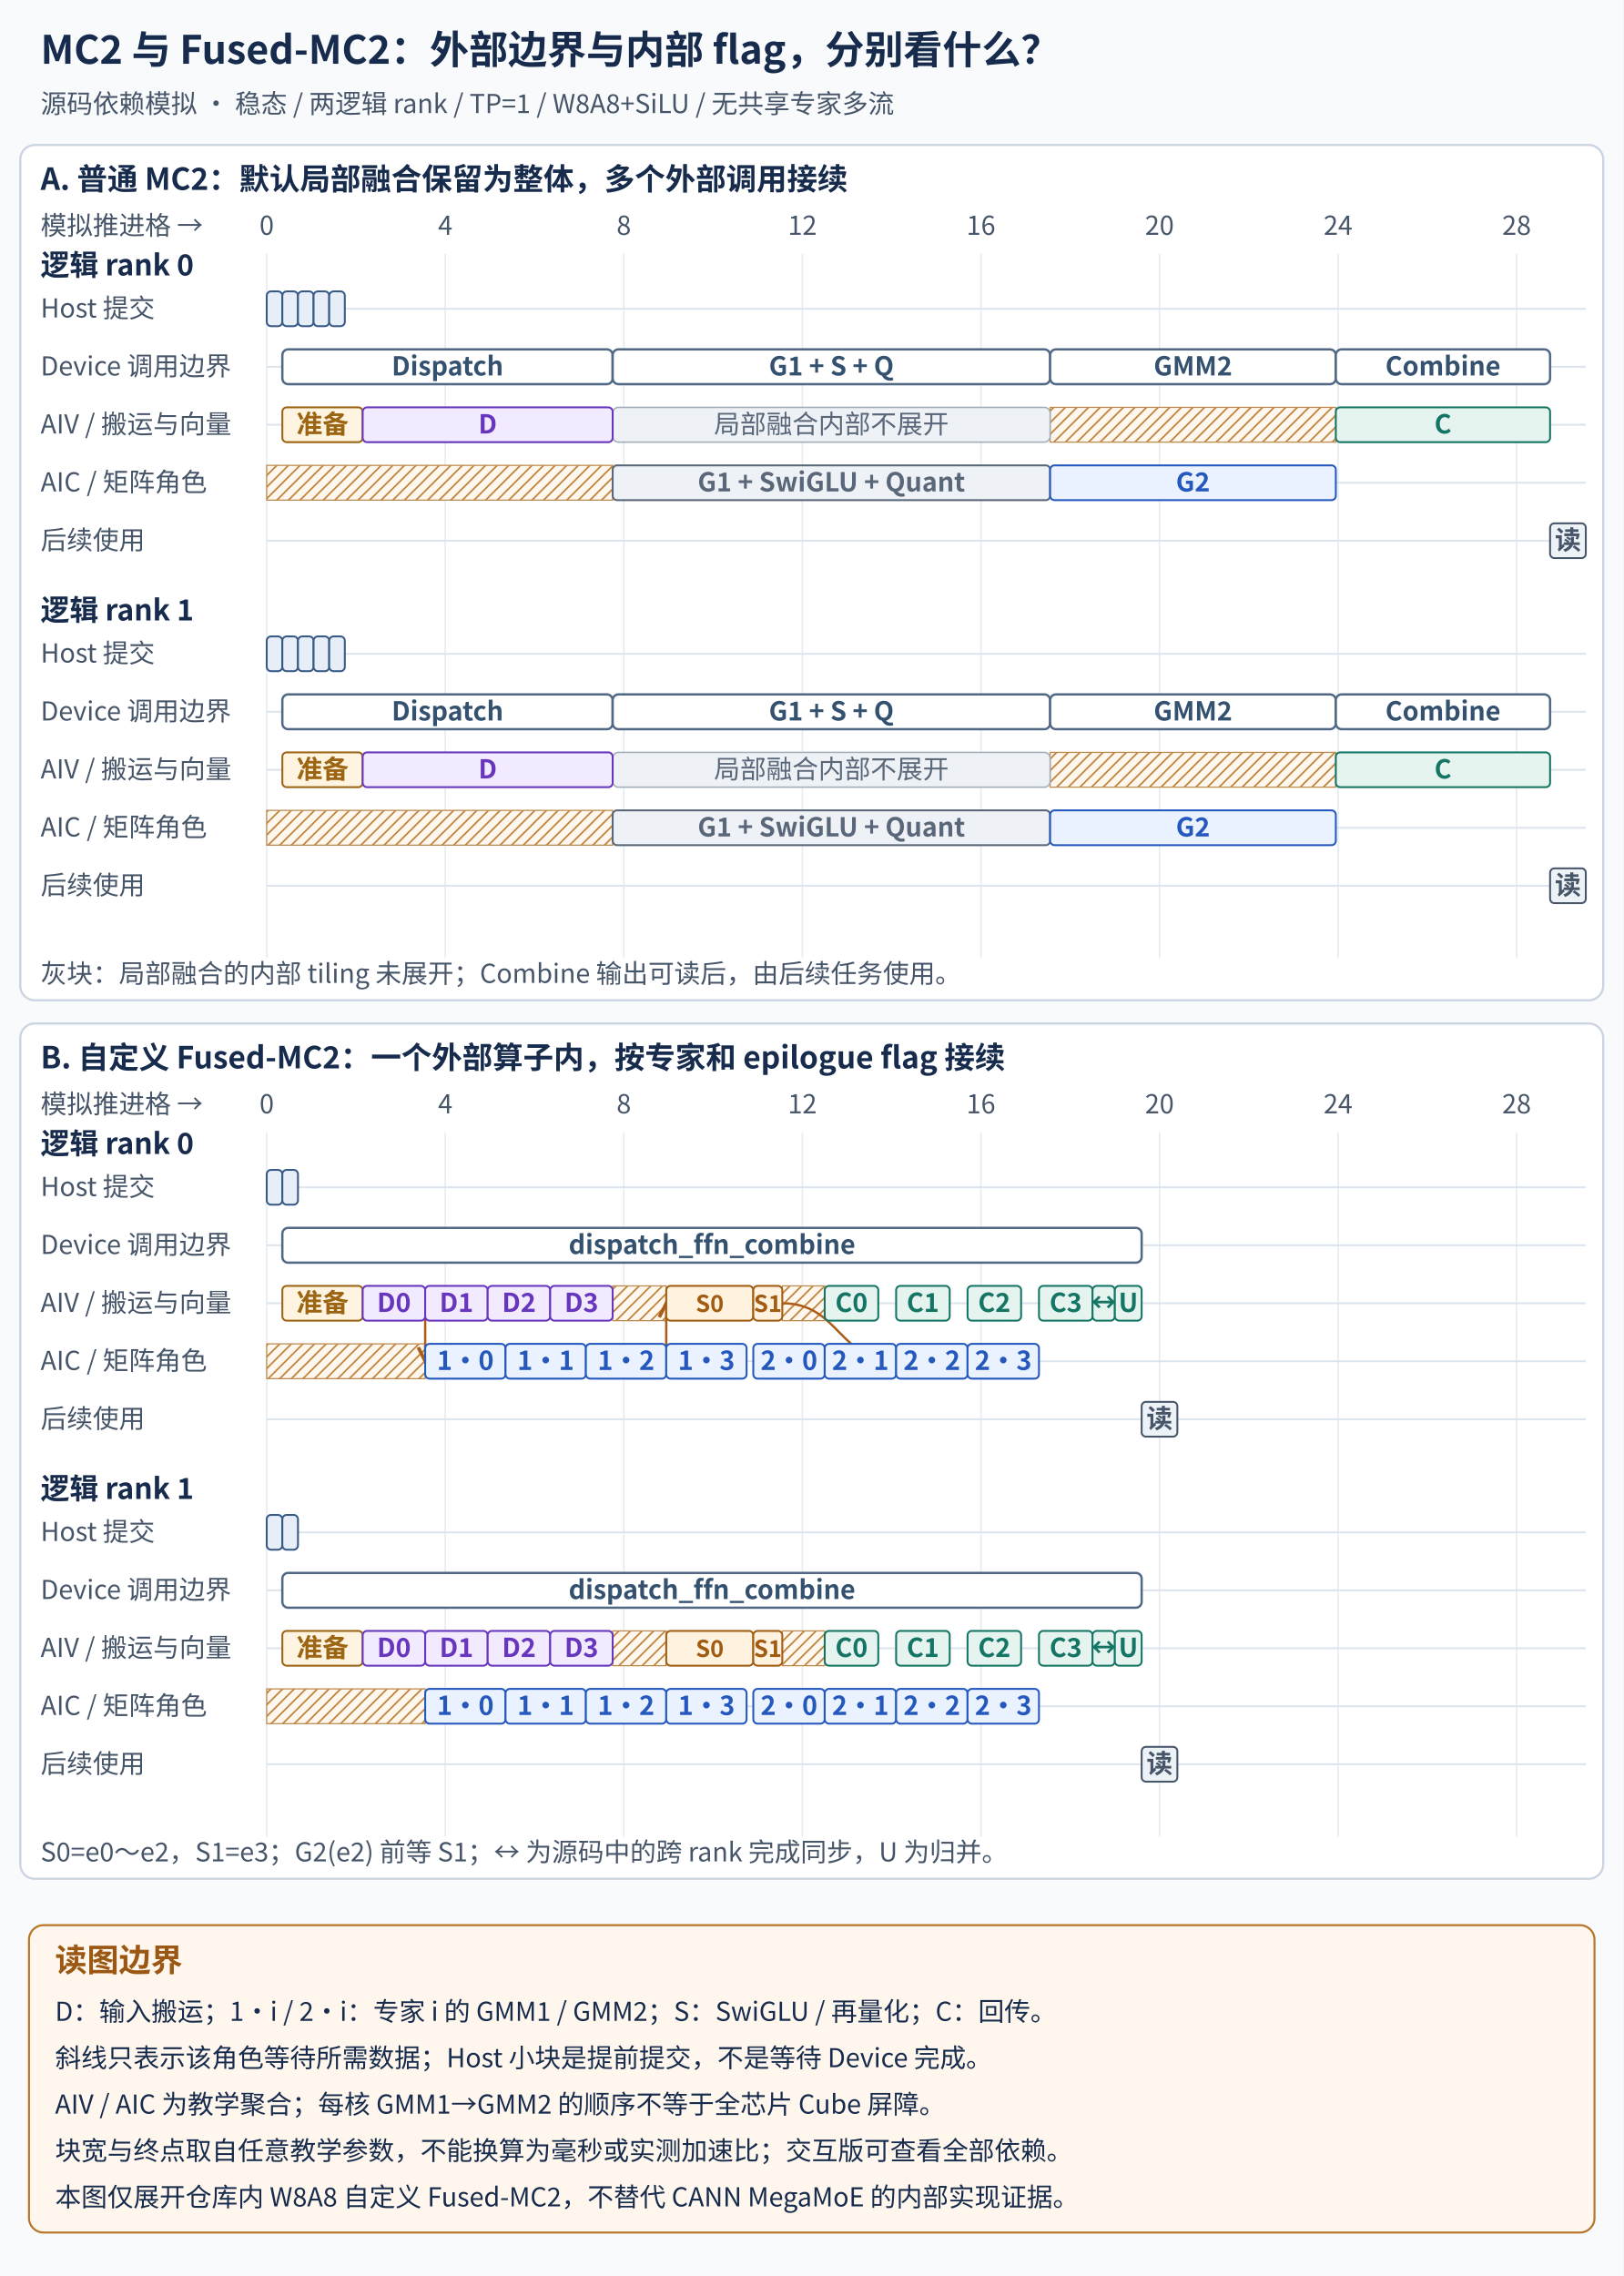
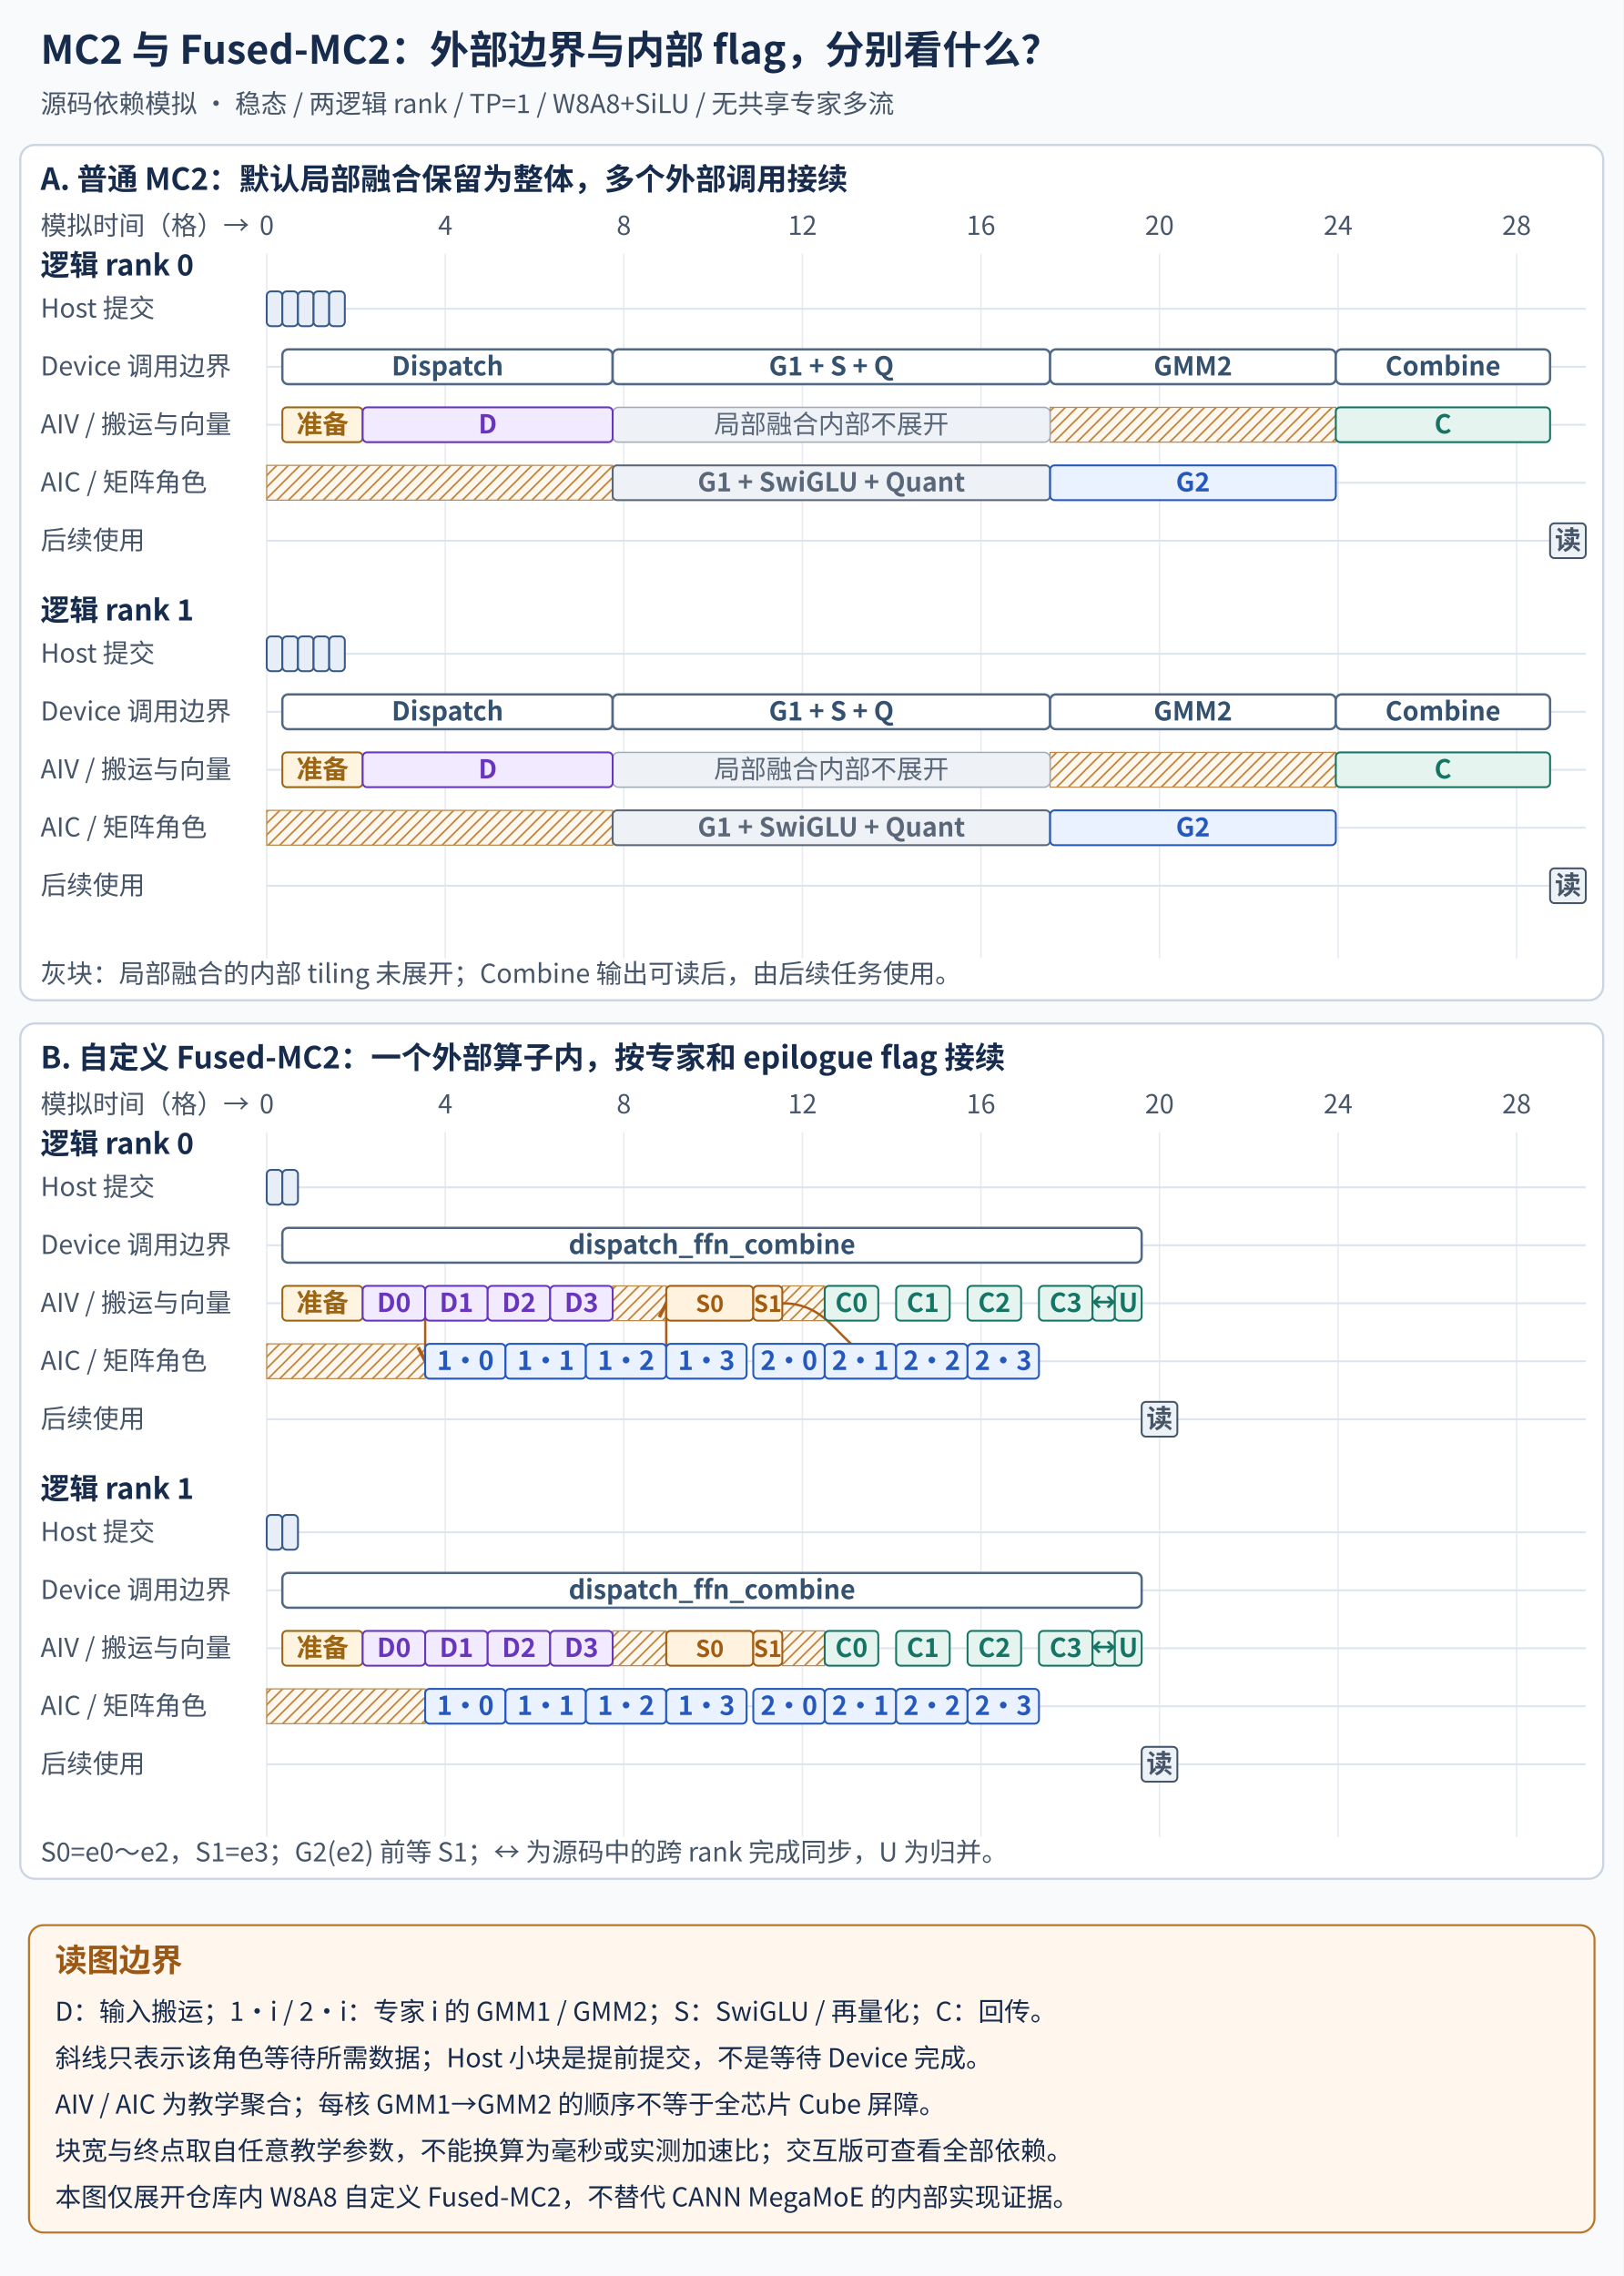
- <svg xmlns="http://www.w3.org/2000/svg" width="1120" height="1570" viewBox="0 0 1120 1570" role="img" aria-labelledby="title desc" data-model-revision="9ec52865daf215bc">
+ <svg xmlns="http://www.w3.org/2000/svg" width="1120" height="1570" viewBox="0 0 1120 1570" role="img" aria-labelledby="title desc" data-model-revision="38d15554e97a05eb">
  <rect x="0" y="0" width="1120" height="1570" fill="#f8fafc" />
  <defs>
    <style>text{font-family:-apple-system,BlinkMacSystemFont,'PingFang SC','Microsoft YaHei','Noto Sans CJK SC',sans-serif}</style>
    <pattern id="wait" width="8" height="8" patternUnits="userSpaceOnUse">
      <rect width="8" height="8" fill="#fff7ed" />
      <path d="M-2 2L2-2M0 8L8 0M6 10L10 6" stroke="#b87528" stroke-width="1" />
    </pattern>
    <marker id="arrow" markerWidth="8" markerHeight="8" refX="7" refY="4" orient="auto">
      <path d="M1 1L7 4L1 7" fill="none" stroke="#aa5c18" stroke-width="1.5" />
    </marker>
  </defs>
  <text x="28" y="44" font-size="27" fill="#172b4d" font-weight="700" text-anchor="start">MC2 与 Fused-MC2：外部边界与内部 flag，分别看什么？</text>
  <text x="28" y="78" font-size="18" fill="#475569" font-weight="400" text-anchor="start">源码依赖模拟 · 稳态 / 两逻辑 rank / TP=1 / W8A8+SiLU / 无共享专家多流</text>
  <rect x="14" y="100" width="1092" height="590" rx="10" fill="#fff" stroke="#cbd5e1" stroke-width="1.5" />
  <text x="28" y="131" font-size="21" fill="#172b4d" font-weight="700" text-anchor="start">A. 普通 MC2：默认局部融合保留为整体，多个外部调用接续</text>
-   <text x="28" y="162" font-size="18" fill="#475569" font-weight="400" text-anchor="start">模拟推进格 →</text>
+   <text x="28" y="162" font-size="18" fill="#475569" font-weight="400" text-anchor="start">模拟时间（格）→</text>
  <line x1="184" x2="184" y1="175" y2="661" stroke="#e5ebf2" stroke-width="1" />
  <text x="184" y="162" font-size="18" fill="#475569" font-weight="400" text-anchor="middle">0</text>
  <line x1="307.181" x2="307.181" y1="175" y2="661" stroke="#e5ebf2" stroke-width="1" />
  <text x="307.181" y="162" font-size="18" fill="#475569" font-weight="400" text-anchor="middle">4</text>
  <line x1="430.362" x2="430.362" y1="175" y2="661" stroke="#e5ebf2" stroke-width="1" />
  <text x="430.362" y="162" font-size="18" fill="#475569" font-weight="400" text-anchor="middle">8</text>
  <line x1="553.543" x2="553.543" y1="175" y2="661" stroke="#e5ebf2" stroke-width="1" />
  <text x="553.543" y="162" font-size="18" fill="#475569" font-weight="400" text-anchor="middle">12</text>
  <line x1="676.724" x2="676.724" y1="175" y2="661" stroke="#e5ebf2" stroke-width="1" />
  <text x="676.724" y="162" font-size="18" fill="#475569" font-weight="400" text-anchor="middle">16</text>
  <line x1="799.905" x2="799.905" y1="175" y2="661" stroke="#e5ebf2" stroke-width="1" />
  <text x="799.905" y="162" font-size="18" fill="#475569" font-weight="400" text-anchor="middle">20</text>
  <line x1="923.086" x2="923.086" y1="175" y2="661" stroke="#e5ebf2" stroke-width="1" />
  <text x="923.086" y="162" font-size="18" fill="#475569" font-weight="400" text-anchor="middle">24</text>
  <line x1="1046.267" x2="1046.267" y1="175" y2="661" stroke="#e5ebf2" stroke-width="1" />
  <text x="1046.267" y="162" font-size="18" fill="#475569" font-weight="400" text-anchor="middle">28</text>
  <text x="28" y="190" font-size="20" fill="#172b4d" font-weight="700" text-anchor="start">逻辑 rank 0</text>
  <text x="28" y="219" font-size="18" fill="#475569" font-weight="400" text-anchor="start">Host 提交</text>
  <line x1="184" x2="1094" y1="213" y2="213" stroke="#dce5ef" stroke-width="1.3" />
  <text x="28" y="259" font-size="18" fill="#475569" font-weight="400" text-anchor="start">Device 调用边界</text>
  <line x1="184" x2="1094" y1="253" y2="253" stroke="#dce5ef" stroke-width="1.3" />
  <text x="28" y="299" font-size="18" fill="#475569" font-weight="400" text-anchor="start">AIV / 搬运与向量</text>
  <line x1="184" x2="1094" y1="293" y2="293" stroke="#dce5ef" stroke-width="1.3" />
  <text x="28" y="339" font-size="18" fill="#475569" font-weight="400" text-anchor="start">AIC / 矩阵角色</text>
  <line x1="184" x2="1094" y1="333" y2="333" stroke="#dce5ef" stroke-width="1.3" />
  <text x="28" y="379" font-size="18" fill="#475569" font-weight="400" text-anchor="start">后续使用</text>
  <line x1="184" x2="1094" y1="373" y2="373" stroke="#dce5ef" stroke-width="1.3" />
  <text x="28" y="428" font-size="20" fill="#172b4d" font-weight="700" text-anchor="start">逻辑 rank 1</text>
  <text x="28" y="457" font-size="18" fill="#475569" font-weight="400" text-anchor="start">Host 提交</text>
  <line x1="184" x2="1094" y1="451" y2="451" stroke="#dce5ef" stroke-width="1.3" />
  <text x="28" y="497" font-size="18" fill="#475569" font-weight="400" text-anchor="start">Device 调用边界</text>
  <line x1="184" x2="1094" y1="491" y2="491" stroke="#dce5ef" stroke-width="1.3" />
  <text x="28" y="537" font-size="18" fill="#475569" font-weight="400" text-anchor="start">AIV / 搬运与向量</text>
  <line x1="184" x2="1094" y1="531" y2="531" stroke="#dce5ef" stroke-width="1.3" />
  <text x="28" y="577" font-size="18" fill="#475569" font-weight="400" text-anchor="start">AIC / 矩阵角色</text>
  <line x1="184" x2="1094" y1="571" y2="571" stroke="#dce5ef" stroke-width="1.3" />
  <text x="28" y="617" font-size="18" fill="#475569" font-weight="400" text-anchor="start">后续使用</text>
  <line x1="184" x2="1094" y1="611" y2="611" stroke="#dce5ef" stroke-width="1.3" />
  <rect x="184" y="321" width="238.663" height="24" fill="url(#wait)" stroke="#bd8a4e" stroke-width=".8" />
  <rect x="724.457" y="281" width="197.09" height="24" fill="url(#wait)" stroke="#bd8a4e" stroke-width=".8" />
  <rect x="184" y="559" width="238.663" height="24" fill="url(#wait)" stroke="#bd8a4e" stroke-width=".8" />
  <rect x="724.457" y="519" width="197.09" height="24" fill="url(#wait)" stroke="#bd8a4e" stroke-width=".8" />
  <rect x="422.663" y="281" width="301.794" height="24" rx="4" fill="#eef1f5" stroke="#a2adba" />
  <text x="573.56" y="299" font-size="18" fill="#596779" font-weight="400" text-anchor="middle">局部融合内部不展开</text>
  <rect x="422.663" y="519" width="301.794" height="24" rx="4" fill="#eef1f5" stroke="#a2adba" />
  <text x="573.56" y="537" font-size="18" fill="#596779" font-weight="400" text-anchor="middle">局部融合内部不展开</text>
  <rect x="194.778" y="241" width="227.885" height="24" rx="4" fill="#fff" stroke="#526986" stroke-width="1.6" />
  <text x="308.721" y="259" font-size="18" fill="#34516f" font-weight="600" text-anchor="middle">Dispatch</text>
  <rect x="422.663" y="241" width="301.794" height="24" rx="4" fill="#fff" stroke="#526986" stroke-width="1.6" />
  <text x="573.56" y="259" font-size="18" fill="#34516f" font-weight="600" text-anchor="middle">G1 + S + Q</text>
  <rect x="724.457" y="241" width="197.09" height="24" rx="4" fill="#fff" stroke="#526986" stroke-width="1.6" />
  <text x="823.002" y="259" font-size="18" fill="#34516f" font-weight="600" text-anchor="middle">GMM2</text>
  <rect x="921.547" y="241" width="147.817" height="24" rx="4" fill="#fff" stroke="#526986" stroke-width="1.6" />
  <text x="995.455" y="259" font-size="18" fill="#34516f" font-weight="600" text-anchor="middle">Combine</text>
  <rect x="194.778" y="479" width="227.885" height="24" rx="4" fill="#fff" stroke="#526986" stroke-width="1.6" />
  <text x="308.721" y="497" font-size="18" fill="#34516f" font-weight="600" text-anchor="middle">Dispatch</text>
  <rect x="422.663" y="479" width="301.794" height="24" rx="4" fill="#fff" stroke="#526986" stroke-width="1.6" />
  <text x="573.56" y="497" font-size="18" fill="#34516f" font-weight="600" text-anchor="middle">G1 + S + Q</text>
  <rect x="724.457" y="479" width="197.09" height="24" rx="4" fill="#fff" stroke="#526986" stroke-width="1.6" />
  <text x="823.002" y="497" font-size="18" fill="#34516f" font-weight="600" text-anchor="middle">GMM2</text>
  <rect x="921.547" y="479" width="147.817" height="24" rx="4" fill="#fff" stroke="#526986" stroke-width="1.6" />
  <text x="995.455" y="497" font-size="18" fill="#34516f" font-weight="600" text-anchor="middle">Combine</text>
  <g>
    <rect x="184" y="201" width="10.778" height="24" rx="3" fill="#e8eef8" stroke="#385a86" stroke-width="1.3" />
  </g>
  <g>
    <rect x="194.778" y="201" width="10.778" height="24" rx="3" fill="#e8eef8" stroke="#385a86" stroke-width="1.3" />
  </g>
  <g>
    <rect x="205.557" y="201" width="10.778" height="24" rx="3" fill="#e8eef8" stroke="#385a86" stroke-width="1.3" />
  </g>
  <g>
    <rect x="216.335" y="201" width="10.778" height="24" rx="3" fill="#e8eef8" stroke="#385a86" stroke-width="1.3" />
  </g>
  <g>
    <rect x="227.113" y="201" width="10.778" height="24" rx="3" fill="#e8eef8" stroke="#385a86" stroke-width="1.3" />
  </g>
  <g>
    <rect x="184" y="439" width="10.778" height="24" rx="3" fill="#e8eef8" stroke="#385a86" stroke-width="1.3" />
  </g>
  <g>
    <rect x="194.778" y="439" width="10.778" height="24" rx="3" fill="#e8eef8" stroke="#385a86" stroke-width="1.3" />
  </g>
  <g>
    <rect x="205.557" y="439" width="10.778" height="24" rx="3" fill="#e8eef8" stroke="#385a86" stroke-width="1.3" />
  </g>
  <g>
    <rect x="216.335" y="439" width="10.778" height="24" rx="3" fill="#e8eef8" stroke="#385a86" stroke-width="1.3" />
  </g>
  <g>
    <rect x="227.113" y="439" width="10.778" height="24" rx="3" fill="#e8eef8" stroke="#385a86" stroke-width="1.3" />
  </g>
  <g>
    <rect x="194.778" y="281" width="55.431" height="24" rx="3" fill="#fff4df" stroke="#9b6513" stroke-width="1.3" />
    <text x="222.494" y="299" font-size="18" fill="#9b6513" font-weight="600" text-anchor="middle">准备</text>
  </g>
  <g>
    <rect x="250.21" y="281" width="172.453" height="24" rx="3" fill="#f2ebff" stroke="#6736bd" stroke-width="1.3" />
    <text x="336.437" y="299" font-size="18" fill="#6736bd" font-weight="600" text-anchor="middle">D</text>
  </g>
  <g>
    <rect x="422.663" y="321" width="301.794" height="24" rx="3" fill="#eef1f5" stroke="#596779" stroke-width="1.3" />
    <text x="573.56" y="339" font-size="18" fill="#596779" font-weight="600" text-anchor="middle">G1 + SwiGLU + Quant</text>
  </g>
  <g>
    <rect x="724.457" y="321" width="197.09" height="24" rx="3" fill="#eaf1ff" stroke="#2458bd" stroke-width="1.3" />
    <text x="823.002" y="339" font-size="18" fill="#2458bd" font-weight="600" text-anchor="middle">G2</text>
  </g>
  <g>
    <rect x="921.547" y="281" width="147.817" height="24" rx="3" fill="#e6f4f0" stroke="#157565" stroke-width="1.3" />
    <text x="995.455" y="299" font-size="18" fill="#157565" font-weight="600" text-anchor="middle">C</text>
  </g>
  <g>
    <rect x="1069.364" y="361" width="24.636" height="24" rx="3" fill="#edf2f7" stroke="#475569" stroke-width="1.3" />
    <text x="1081.682" y="379" font-size="18" fill="#475569" font-weight="600" text-anchor="middle">读</text>
  </g>
  <g>
    <rect x="194.778" y="519" width="55.431" height="24" rx="3" fill="#fff4df" stroke="#9b6513" stroke-width="1.3" />
    <text x="222.494" y="537" font-size="18" fill="#9b6513" font-weight="600" text-anchor="middle">准备</text>
  </g>
  <g>
    <rect x="250.21" y="519" width="172.453" height="24" rx="3" fill="#f2ebff" stroke="#6736bd" stroke-width="1.3" />
    <text x="336.437" y="537" font-size="18" fill="#6736bd" font-weight="600" text-anchor="middle">D</text>
  </g>
  <g>
    <rect x="422.663" y="559" width="301.794" height="24" rx="3" fill="#eef1f5" stroke="#596779" stroke-width="1.3" />
    <text x="573.56" y="577" font-size="18" fill="#596779" font-weight="600" text-anchor="middle">G1 + SwiGLU + Quant</text>
  </g>
  <g>
    <rect x="724.457" y="559" width="197.09" height="24" rx="3" fill="#eaf1ff" stroke="#2458bd" stroke-width="1.3" />
    <text x="823.002" y="577" font-size="18" fill="#2458bd" font-weight="600" text-anchor="middle">G2</text>
  </g>
  <g>
    <rect x="921.547" y="519" width="147.817" height="24" rx="3" fill="#e6f4f0" stroke="#157565" stroke-width="1.3" />
    <text x="995.455" y="537" font-size="18" fill="#157565" font-weight="600" text-anchor="middle">C</text>
  </g>
  <g>
    <rect x="1069.364" y="599" width="24.636" height="24" rx="3" fill="#edf2f7" stroke="#475569" stroke-width="1.3" />
    <text x="1081.682" y="617" font-size="18" fill="#475569" font-weight="600" text-anchor="middle">读</text>
  </g>
  <text x="28" y="678" font-size="18" fill="#475569" font-weight="400" text-anchor="start">灰块：局部融合的内部 tiling 未展开；Combine 输出可读后，由后续任务使用。</text>
  <rect x="14" y="706" width="1092" height="590" rx="10" fill="#fff" stroke="#cbd5e1" stroke-width="1.5" />
  <text x="28" y="737" font-size="21" fill="#172b4d" font-weight="700" text-anchor="start">B. 自定义 Fused-MC2：一个外部算子内，按专家和 epilogue flag 接续</text>
-   <text x="28" y="768" font-size="18" fill="#475569" font-weight="400" text-anchor="start">模拟推进格 →</text>
+   <text x="28" y="768" font-size="18" fill="#475569" font-weight="400" text-anchor="start">模拟时间（格）→</text>
  <line x1="184" x2="184" y1="781" y2="1267" stroke="#e5ebf2" stroke-width="1" />
  <text x="184" y="768" font-size="18" fill="#475569" font-weight="400" text-anchor="middle">0</text>
  <line x1="307.181" x2="307.181" y1="781" y2="1267" stroke="#e5ebf2" stroke-width="1" />
  <text x="307.181" y="768" font-size="18" fill="#475569" font-weight="400" text-anchor="middle">4</text>
  <line x1="430.362" x2="430.362" y1="781" y2="1267" stroke="#e5ebf2" stroke-width="1" />
  <text x="430.362" y="768" font-size="18" fill="#475569" font-weight="400" text-anchor="middle">8</text>
  <line x1="553.543" x2="553.543" y1="781" y2="1267" stroke="#e5ebf2" stroke-width="1" />
  <text x="553.543" y="768" font-size="18" fill="#475569" font-weight="400" text-anchor="middle">12</text>
  <line x1="676.724" x2="676.724" y1="781" y2="1267" stroke="#e5ebf2" stroke-width="1" />
  <text x="676.724" y="768" font-size="18" fill="#475569" font-weight="400" text-anchor="middle">16</text>
  <line x1="799.905" x2="799.905" y1="781" y2="1267" stroke="#e5ebf2" stroke-width="1" />
  <text x="799.905" y="768" font-size="18" fill="#475569" font-weight="400" text-anchor="middle">20</text>
  <line x1="923.086" x2="923.086" y1="781" y2="1267" stroke="#e5ebf2" stroke-width="1" />
  <text x="923.086" y="768" font-size="18" fill="#475569" font-weight="400" text-anchor="middle">24</text>
  <line x1="1046.267" x2="1046.267" y1="781" y2="1267" stroke="#e5ebf2" stroke-width="1" />
  <text x="1046.267" y="768" font-size="18" fill="#475569" font-weight="400" text-anchor="middle">28</text>
  <text x="28" y="796" font-size="20" fill="#172b4d" font-weight="700" text-anchor="start">逻辑 rank 0</text>
  <text x="28" y="825" font-size="18" fill="#475569" font-weight="400" text-anchor="start">Host 提交</text>
  <line x1="184" x2="1094" y1="819" y2="819" stroke="#dce5ef" stroke-width="1.3" />
  <text x="28" y="865" font-size="18" fill="#475569" font-weight="400" text-anchor="start">Device 调用边界</text>
  <line x1="184" x2="1094" y1="859" y2="859" stroke="#dce5ef" stroke-width="1.3" />
  <text x="28" y="905" font-size="18" fill="#475569" font-weight="400" text-anchor="start">AIV / 搬运与向量</text>
  <line x1="184" x2="1094" y1="899" y2="899" stroke="#dce5ef" stroke-width="1.3" />
  <text x="28" y="945" font-size="18" fill="#475569" font-weight="400" text-anchor="start">AIC / 矩阵角色</text>
  <line x1="184" x2="1094" y1="939" y2="939" stroke="#dce5ef" stroke-width="1.3" />
  <text x="28" y="985" font-size="18" fill="#475569" font-weight="400" text-anchor="start">后续使用</text>
  <line x1="184" x2="1094" y1="979" y2="979" stroke="#dce5ef" stroke-width="1.3" />
  <text x="28" y="1034" font-size="20" fill="#172b4d" font-weight="700" text-anchor="start">逻辑 rank 1</text>
  <text x="28" y="1063" font-size="18" fill="#475569" font-weight="400" text-anchor="start">Host 提交</text>
  <line x1="184" x2="1094" y1="1057" y2="1057" stroke="#dce5ef" stroke-width="1.3" />
  <text x="28" y="1103" font-size="18" fill="#475569" font-weight="400" text-anchor="start">Device 调用边界</text>
  <line x1="184" x2="1094" y1="1097" y2="1097" stroke="#dce5ef" stroke-width="1.3" />
  <text x="28" y="1143" font-size="18" fill="#475569" font-weight="400" text-anchor="start">AIV / 搬运与向量</text>
  <line x1="184" x2="1094" y1="1137" y2="1137" stroke="#dce5ef" stroke-width="1.3" />
  <text x="28" y="1183" font-size="18" fill="#475569" font-weight="400" text-anchor="start">AIC / 矩阵角色</text>
  <line x1="184" x2="1094" y1="1177" y2="1177" stroke="#dce5ef" stroke-width="1.3" />
  <text x="28" y="1223" font-size="18" fill="#475569" font-weight="400" text-anchor="start">后续使用</text>
  <line x1="184" x2="1094" y1="1217" y2="1217" stroke="#dce5ef" stroke-width="1.3" />
  <rect x="184" y="927" width="109.323" height="24" fill="url(#wait)" stroke="#bd8a4e" stroke-width=".8" />
  <rect x="422.663" y="887" width="36.954" height="24" fill="url(#wait)" stroke="#bd8a4e" stroke-width=".8" />
  <rect x="539.685" y="887" width="29.255" height="24" fill="url(#wait)" stroke="#bd8a4e" stroke-width=".8" />
  <rect x="184" y="1165" width="109.323" height="24" fill="url(#wait)" stroke="#bd8a4e" stroke-width=".8" />
  <rect x="422.663" y="1125" width="36.954" height="24" fill="url(#wait)" stroke="#bd8a4e" stroke-width=".8" />
  <rect x="539.685" y="1125" width="29.255" height="24" fill="url(#wait)" stroke="#bd8a4e" stroke-width=".8" />
  <rect x="194.778" y="847" width="592.809" height="24" rx="4" fill="#fff" stroke="#526986" stroke-width="1.6" />
  <text x="491.183" y="865" font-size="18" fill="#34516f" font-weight="600" text-anchor="middle">dispatch_ffn_combine</text>
  <rect x="194.778" y="1085" width="592.809" height="24" rx="4" fill="#fff" stroke="#526986" stroke-width="1.6" />
  <text x="491.183" y="1103" font-size="18" fill="#34516f" font-weight="600" text-anchor="middle">dispatch_ffn_combine</text>
  <path d="M293.323 899C293.323 899,293.323 939,293.323 939" fill="none" stroke="#aa5c18" stroke-width="1.6" marker-end="url(#arrow)" />
  <path d="M459.618 939C459.618 939,459.618 899,459.618 899" fill="none" stroke="#aa5c18" stroke-width="1.6" marker-end="url(#arrow)" />
  <path d="M539.685 899C578.949 899,578.949 939,618.213 939" fill="none" stroke="#aa5c18" stroke-width="1.6" marker-end="url(#arrow)" />
  <g>
    <rect x="184" y="807" width="10.778" height="24" rx="3" fill="#e8eef8" stroke="#385a86" stroke-width="1.3" />
  </g>
  <g>
    <rect x="194.778" y="807" width="10.778" height="24" rx="3" fill="#e8eef8" stroke="#385a86" stroke-width="1.3" />
  </g>
  <g>
    <rect x="184" y="1045" width="10.778" height="24" rx="3" fill="#e8eef8" stroke="#385a86" stroke-width="1.3" />
  </g>
  <g>
    <rect x="194.778" y="1045" width="10.778" height="24" rx="3" fill="#e8eef8" stroke="#385a86" stroke-width="1.3" />
  </g>
  <g>
    <rect x="194.778" y="887" width="55.431" height="24" rx="3" fill="#fff4df" stroke="#9b6513" stroke-width="1.3" />
    <text x="222.494" y="905" font-size="18" fill="#9b6513" font-weight="600" text-anchor="middle">准备</text>
  </g>
  <g>
    <rect x="250.21" y="887" width="43.113" height="24" rx="3" fill="#f2ebff" stroke="#6736bd" stroke-width="1.3" />
    <text x="271.766" y="905" font-size="18" fill="#6736bd" font-weight="600" text-anchor="middle">D0</text>
  </g>
  <g>
    <rect x="293.323" y="927" width="55.431" height="24" rx="3" fill="#eaf1ff" stroke="#2458bd" stroke-width="1.3" />
    <text x="321.039" y="945" font-size="18" fill="#2458bd" font-weight="600" text-anchor="middle">1·0</text>
  </g>
  <g>
    <rect x="293.323" y="887" width="43.113" height="24" rx="3" fill="#f2ebff" stroke="#6736bd" stroke-width="1.3" />
    <text x="314.88" y="905" font-size="18" fill="#6736bd" font-weight="600" text-anchor="middle">D1</text>
  </g>
  <g>
    <rect x="348.755" y="927" width="55.431" height="24" rx="3" fill="#eaf1ff" stroke="#2458bd" stroke-width="1.3" />
    <text x="376.47" y="945" font-size="18" fill="#2458bd" font-weight="600" text-anchor="middle">1·1</text>
  </g>
  <g>
    <rect x="336.437" y="887" width="43.113" height="24" rx="3" fill="#f2ebff" stroke="#6736bd" stroke-width="1.3" />
    <text x="357.993" y="905" font-size="18" fill="#6736bd" font-weight="600" text-anchor="middle">D2</text>
  </g>
  <g>
    <rect x="404.186" y="927" width="55.431" height="24" rx="3" fill="#eaf1ff" stroke="#2458bd" stroke-width="1.3" />
    <text x="431.902" y="945" font-size="18" fill="#2458bd" font-weight="600" text-anchor="middle">1·2</text>
  </g>
  <g>
    <rect x="379.55" y="887" width="43.113" height="24" rx="3" fill="#f2ebff" stroke="#6736bd" stroke-width="1.3" />
    <text x="401.107" y="905" font-size="18" fill="#6736bd" font-weight="600" text-anchor="middle">D3</text>
  </g>
  <g>
    <rect x="459.618" y="927" width="55.431" height="24" rx="3" fill="#eaf1ff" stroke="#2458bd" stroke-width="1.3" />
    <text x="487.333" y="945" font-size="18" fill="#2458bd" font-weight="600" text-anchor="middle">1·3</text>
  </g>
  <g>
    <rect x="459.618" y="887" width="60.051" height="24" rx="3" fill="#fff2df" stroke="#a15c12" stroke-width="1.3" />
    <text x="489.643" y="905" font-size="16" fill="#a15c12" font-weight="600" text-anchor="middle">S0</text>
  </g>
  <g>
    <rect x="519.668" y="887" width="20.017" height="24" rx="3" fill="#fff2df" stroke="#a15c12" stroke-width="1.3" />
    <text x="529.677" y="905" font-size="16" fill="#a15c12" font-weight="600" text-anchor="middle">S1</text>
  </g>
  <g>
    <rect x="519.668" y="927" width="49.272" height="24" rx="3" fill="#eaf1ff" stroke="#2458bd" stroke-width="1.3" />
    <text x="544.305" y="945" font-size="18" fill="#2458bd" font-weight="600" text-anchor="middle">2·0</text>
  </g>
  <g>
    <rect x="568.941" y="887" width="36.954" height="24" rx="3" fill="#e6f4f0" stroke="#157565" stroke-width="1.3" />
    <text x="587.418" y="905" font-size="18" fill="#157565" font-weight="600" text-anchor="middle">C0</text>
  </g>
  <g>
    <rect x="568.941" y="927" width="49.272" height="24" rx="3" fill="#eaf1ff" stroke="#2458bd" stroke-width="1.3" />
    <text x="593.577" y="945" font-size="18" fill="#2458bd" font-weight="600" text-anchor="middle">2·1</text>
  </g>
  <g>
    <rect x="618.213" y="887" width="36.954" height="24" rx="3" fill="#e6f4f0" stroke="#157565" stroke-width="1.3" />
    <text x="636.69" y="905" font-size="18" fill="#157565" font-weight="600" text-anchor="middle">C1</text>
  </g>
  <g>
    <rect x="618.213" y="927" width="49.272" height="24" rx="3" fill="#eaf1ff" stroke="#2458bd" stroke-width="1.3" />
    <text x="642.849" y="945" font-size="18" fill="#2458bd" font-weight="600" text-anchor="middle">2·2</text>
  </g>
  <g>
    <rect x="667.486" y="887" width="36.954" height="24" rx="3" fill="#e6f4f0" stroke="#157565" stroke-width="1.3" />
    <text x="685.963" y="905" font-size="18" fill="#157565" font-weight="600" text-anchor="middle">C2</text>
  </g>
  <g>
    <rect x="667.486" y="927" width="49.272" height="24" rx="3" fill="#eaf1ff" stroke="#2458bd" stroke-width="1.3" />
    <text x="692.122" y="945" font-size="18" fill="#2458bd" font-weight="600" text-anchor="middle">2·3</text>
  </g>
  <g>
    <rect x="716.758" y="887" width="36.954" height="24" rx="3" fill="#e6f4f0" stroke="#157565" stroke-width="1.3" />
    <text x="735.235" y="905" font-size="18" fill="#157565" font-weight="600" text-anchor="middle">C3</text>
  </g>
  <g>
    <rect x="753.712" y="887" width="15.398" height="24" rx="3" fill="#e6f4f0" stroke="#157565" stroke-width="1.3" />
    <text x="761.411" y="905" font-size="18" fill="#157565" font-weight="600" text-anchor="middle">↔</text>
  </g>
  <g>
    <rect x="769.11" y="887" width="18.477" height="24" rx="3" fill="#e6f4f0" stroke="#157565" stroke-width="1.3" />
    <text x="778.349" y="905" font-size="18" fill="#157565" font-weight="600" text-anchor="middle">U</text>
  </g>
  <g>
    <rect x="787.587" y="967" width="24.636" height="24" rx="3" fill="#edf2f7" stroke="#475569" stroke-width="1.3" />
    <text x="799.905" y="985" font-size="18" fill="#475569" font-weight="600" text-anchor="middle">读</text>
  </g>
  <g>
    <rect x="194.778" y="1125" width="55.431" height="24" rx="3" fill="#fff4df" stroke="#9b6513" stroke-width="1.3" />
    <text x="222.494" y="1143" font-size="18" fill="#9b6513" font-weight="600" text-anchor="middle">准备</text>
  </g>
  <g>
    <rect x="250.21" y="1125" width="43.113" height="24" rx="3" fill="#f2ebff" stroke="#6736bd" stroke-width="1.3" />
    <text x="271.766" y="1143" font-size="18" fill="#6736bd" font-weight="600" text-anchor="middle">D0</text>
  </g>
  <g>
    <rect x="293.323" y="1165" width="55.431" height="24" rx="3" fill="#eaf1ff" stroke="#2458bd" stroke-width="1.3" />
    <text x="321.039" y="1183" font-size="18" fill="#2458bd" font-weight="600" text-anchor="middle">1·0</text>
  </g>
  <g>
    <rect x="293.323" y="1125" width="43.113" height="24" rx="3" fill="#f2ebff" stroke="#6736bd" stroke-width="1.3" />
    <text x="314.88" y="1143" font-size="18" fill="#6736bd" font-weight="600" text-anchor="middle">D1</text>
  </g>
  <g>
    <rect x="348.755" y="1165" width="55.431" height="24" rx="3" fill="#eaf1ff" stroke="#2458bd" stroke-width="1.3" />
    <text x="376.47" y="1183" font-size="18" fill="#2458bd" font-weight="600" text-anchor="middle">1·1</text>
  </g>
  <g>
    <rect x="336.437" y="1125" width="43.113" height="24" rx="3" fill="#f2ebff" stroke="#6736bd" stroke-width="1.3" />
    <text x="357.993" y="1143" font-size="18" fill="#6736bd" font-weight="600" text-anchor="middle">D2</text>
  </g>
  <g>
    <rect x="404.186" y="1165" width="55.431" height="24" rx="3" fill="#eaf1ff" stroke="#2458bd" stroke-width="1.3" />
    <text x="431.902" y="1183" font-size="18" fill="#2458bd" font-weight="600" text-anchor="middle">1·2</text>
  </g>
  <g>
    <rect x="379.55" y="1125" width="43.113" height="24" rx="3" fill="#f2ebff" stroke="#6736bd" stroke-width="1.3" />
    <text x="401.107" y="1143" font-size="18" fill="#6736bd" font-weight="600" text-anchor="middle">D3</text>
  </g>
  <g>
    <rect x="459.618" y="1165" width="55.431" height="24" rx="3" fill="#eaf1ff" stroke="#2458bd" stroke-width="1.3" />
    <text x="487.333" y="1183" font-size="18" fill="#2458bd" font-weight="600" text-anchor="middle">1·3</text>
  </g>
  <g>
    <rect x="459.618" y="1125" width="60.051" height="24" rx="3" fill="#fff2df" stroke="#a15c12" stroke-width="1.3" />
    <text x="489.643" y="1143" font-size="16" fill="#a15c12" font-weight="600" text-anchor="middle">S0</text>
  </g>
  <g>
    <rect x="519.668" y="1125" width="20.017" height="24" rx="3" fill="#fff2df" stroke="#a15c12" stroke-width="1.3" />
    <text x="529.677" y="1143" font-size="16" fill="#a15c12" font-weight="600" text-anchor="middle">S1</text>
  </g>
  <g>
    <rect x="519.668" y="1165" width="49.272" height="24" rx="3" fill="#eaf1ff" stroke="#2458bd" stroke-width="1.3" />
    <text x="544.305" y="1183" font-size="18" fill="#2458bd" font-weight="600" text-anchor="middle">2·0</text>
  </g>
  <g>
    <rect x="568.941" y="1125" width="36.954" height="24" rx="3" fill="#e6f4f0" stroke="#157565" stroke-width="1.3" />
    <text x="587.418" y="1143" font-size="18" fill="#157565" font-weight="600" text-anchor="middle">C0</text>
  </g>
  <g>
    <rect x="568.941" y="1165" width="49.272" height="24" rx="3" fill="#eaf1ff" stroke="#2458bd" stroke-width="1.3" />
    <text x="593.577" y="1183" font-size="18" fill="#2458bd" font-weight="600" text-anchor="middle">2·1</text>
  </g>
  <g>
    <rect x="618.213" y="1125" width="36.954" height="24" rx="3" fill="#e6f4f0" stroke="#157565" stroke-width="1.3" />
    <text x="636.69" y="1143" font-size="18" fill="#157565" font-weight="600" text-anchor="middle">C1</text>
  </g>
  <g>
    <rect x="618.213" y="1165" width="49.272" height="24" rx="3" fill="#eaf1ff" stroke="#2458bd" stroke-width="1.3" />
    <text x="642.849" y="1183" font-size="18" fill="#2458bd" font-weight="600" text-anchor="middle">2·2</text>
  </g>
  <g>
    <rect x="667.486" y="1125" width="36.954" height="24" rx="3" fill="#e6f4f0" stroke="#157565" stroke-width="1.3" />
    <text x="685.963" y="1143" font-size="18" fill="#157565" font-weight="600" text-anchor="middle">C2</text>
  </g>
  <g>
    <rect x="667.486" y="1165" width="49.272" height="24" rx="3" fill="#eaf1ff" stroke="#2458bd" stroke-width="1.3" />
    <text x="692.122" y="1183" font-size="18" fill="#2458bd" font-weight="600" text-anchor="middle">2·3</text>
  </g>
  <g>
    <rect x="716.758" y="1125" width="36.954" height="24" rx="3" fill="#e6f4f0" stroke="#157565" stroke-width="1.3" />
    <text x="735.235" y="1143" font-size="18" fill="#157565" font-weight="600" text-anchor="middle">C3</text>
  </g>
  <g>
    <rect x="753.712" y="1125" width="15.398" height="24" rx="3" fill="#e6f4f0" stroke="#157565" stroke-width="1.3" />
    <text x="761.411" y="1143" font-size="18" fill="#157565" font-weight="600" text-anchor="middle">↔</text>
  </g>
  <g>
    <rect x="769.11" y="1125" width="18.477" height="24" rx="3" fill="#e6f4f0" stroke="#157565" stroke-width="1.3" />
    <text x="778.349" y="1143" font-size="18" fill="#157565" font-weight="600" text-anchor="middle">U</text>
  </g>
  <g>
    <rect x="787.587" y="1205" width="24.636" height="24" rx="3" fill="#edf2f7" stroke="#475569" stroke-width="1.3" />
    <text x="799.905" y="1223" font-size="18" fill="#475569" font-weight="600" text-anchor="middle">读</text>
  </g>
  <text x="28" y="1284" font-size="18" fill="#475569" font-weight="400" text-anchor="start">S0=e0～e2，S1=e3；G2(e2) 前等 S1；↔ 为源码中的跨 rank 完成同步，U 为归并。</text>
  <rect x="20" y="1328" width="1080" height="212" rx="10" fill="#fff7ed" stroke="#b87528" stroke-width="1.4" />
  <text x="38" y="1360" font-size="22" fill="#9b5714" font-weight="700" text-anchor="start">读图边界</text>
  <text x="38" y="1394" font-size="18" fill="#172b4d" font-weight="400" text-anchor="start">D：输入搬运；1·i / 2·i：专家 i 的 GMM1 / GMM2；S：SwiGLU / 再量化；C：回传。</text>
  <text x="38" y="1426" font-size="18" fill="#172b4d" font-weight="400" text-anchor="start">斜线只表示该角色等待所需数据；Host 小块是提前提交，不是等待 Device 完成。</text>
  <text x="38" y="1458" font-size="18" fill="#172b4d" font-weight="400" text-anchor="start">AIV / AIC 为教学聚合；每核 GMM1→GMM2 的顺序不等于全芯片 Cube 屏障。</text>
  <text x="38" y="1490" font-size="18" fill="#172b4d" font-weight="400" text-anchor="start">块宽与终点取自任意教学参数，不能换算为毫秒或实测加速比；交互版可查看全部依赖。</text>
  <text x="38" y="1522" font-size="18" fill="#172b4d" font-weight="400" text-anchor="start">本图仅展开仓库内 W8A8 自定义 Fused-MC2，不替代 CANN MegaMoE 的内部实现证据。</text>
</svg>
